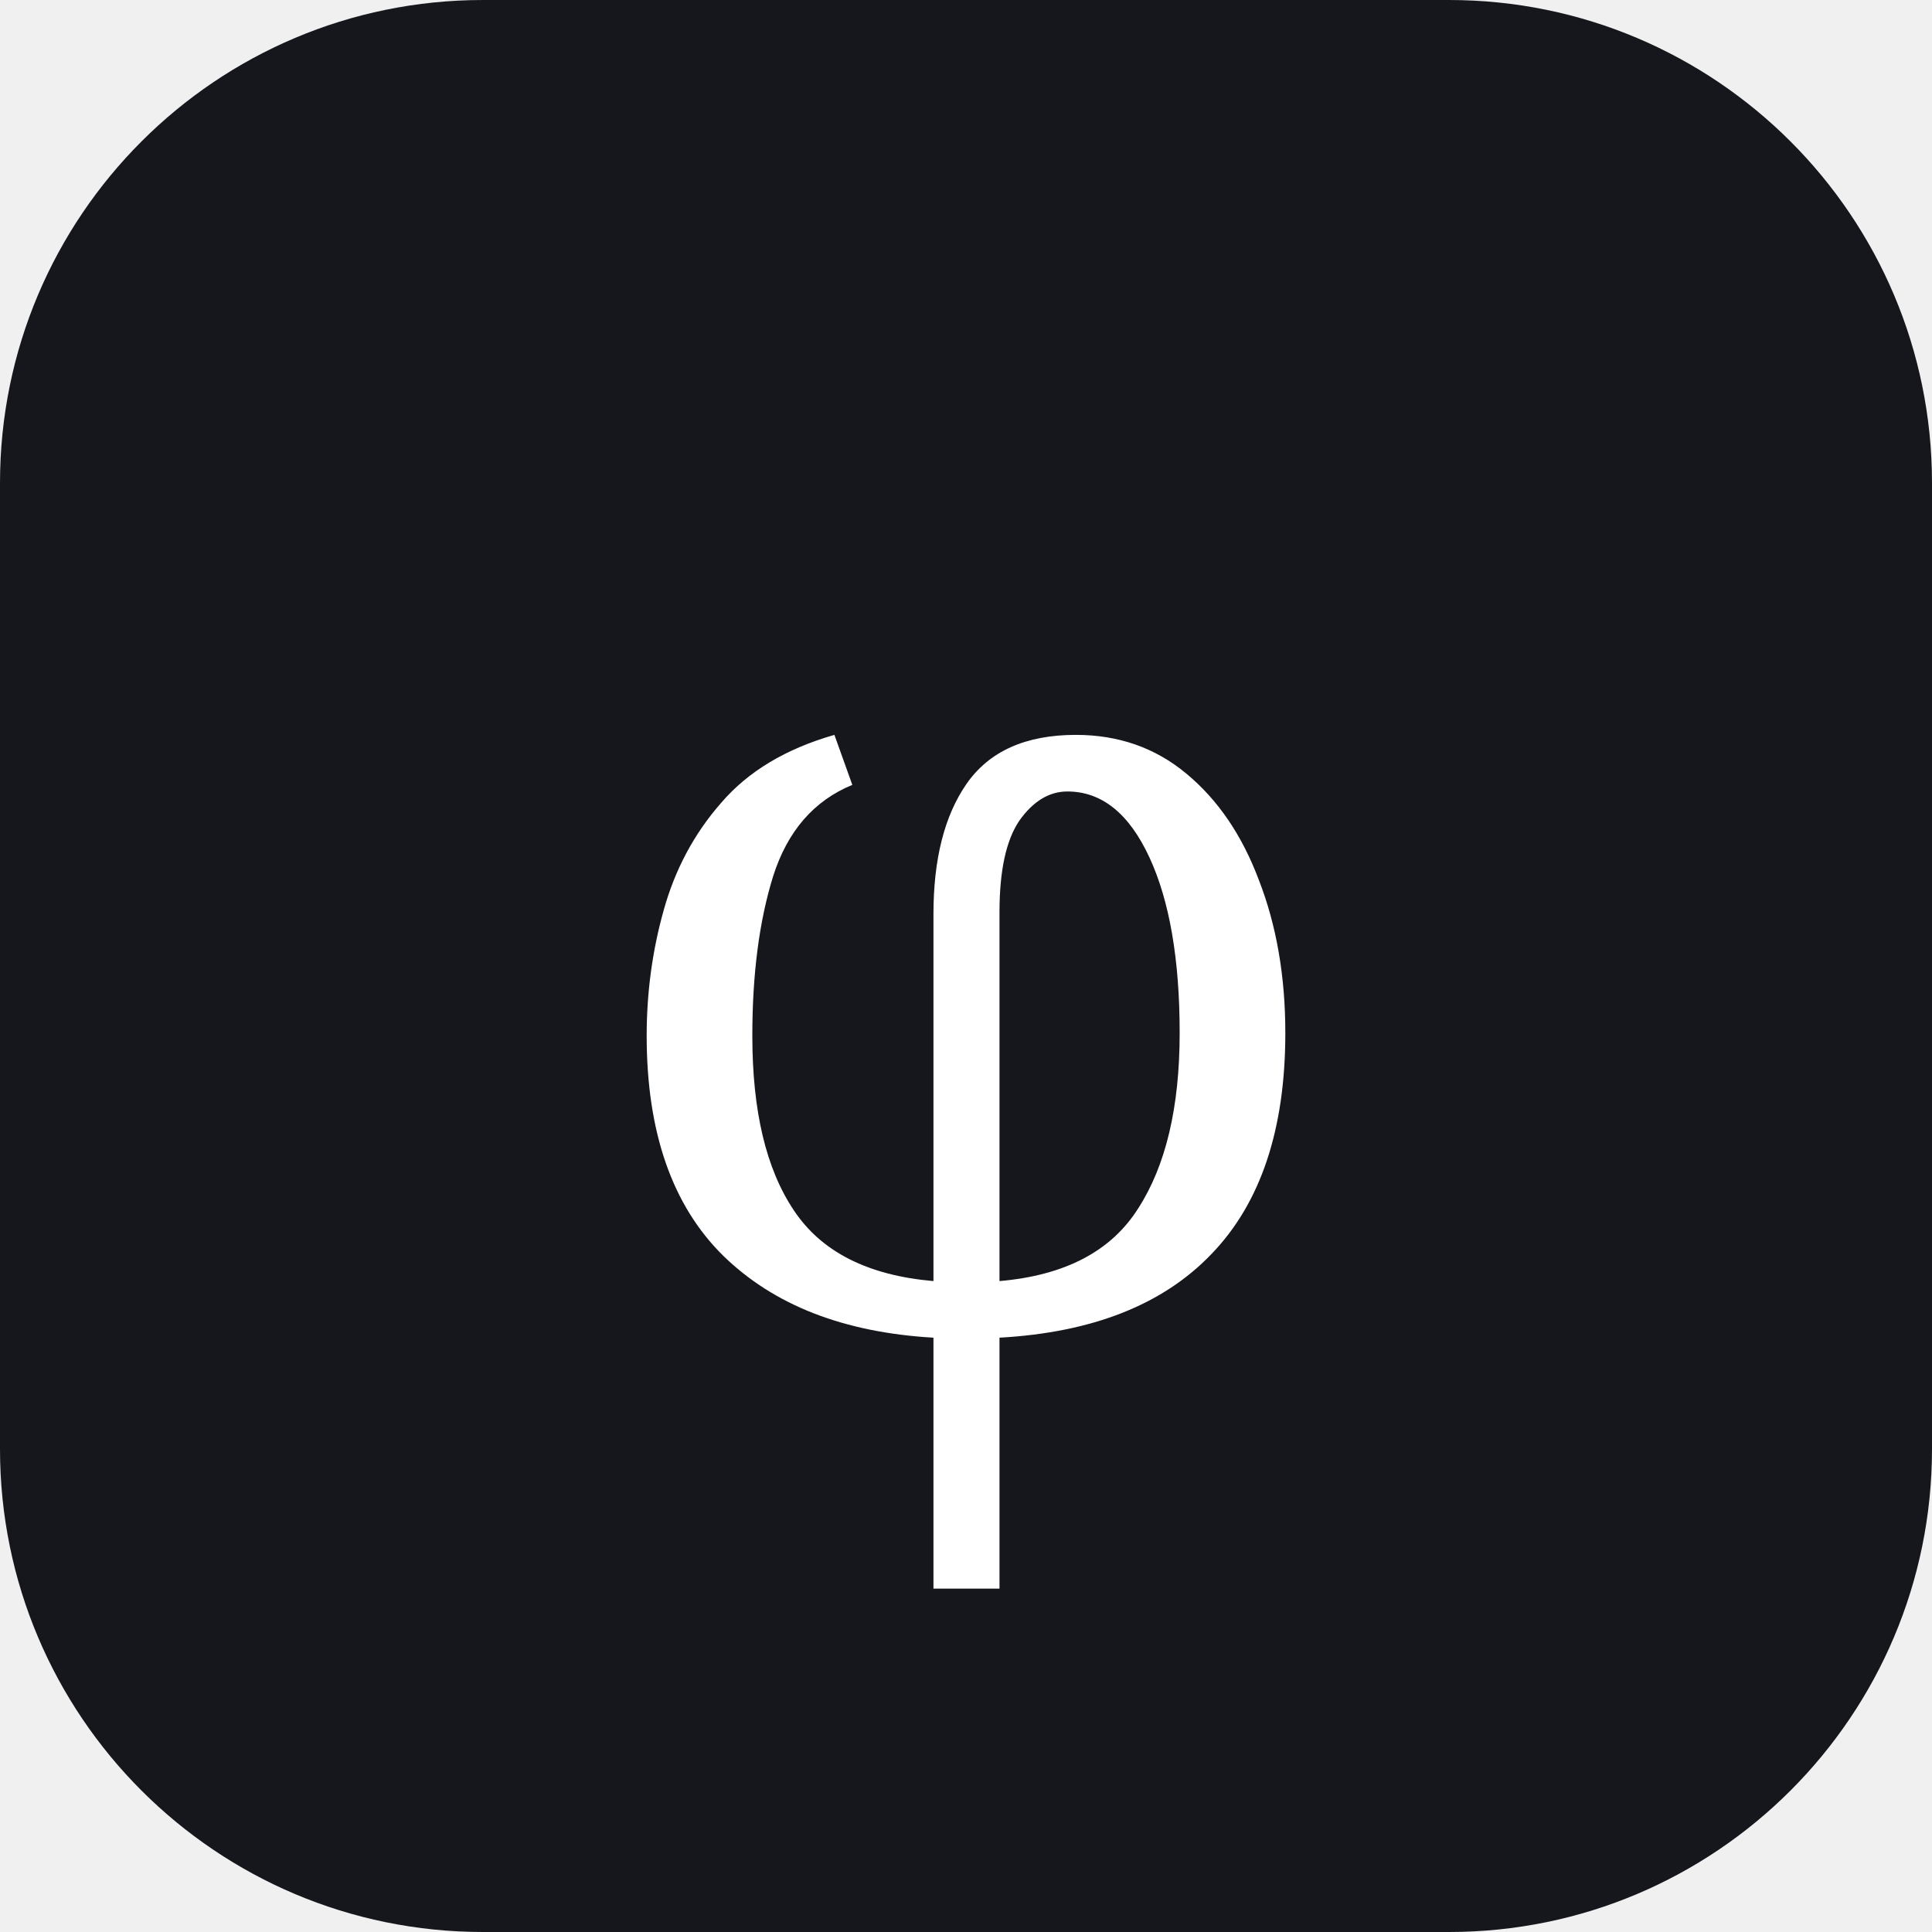
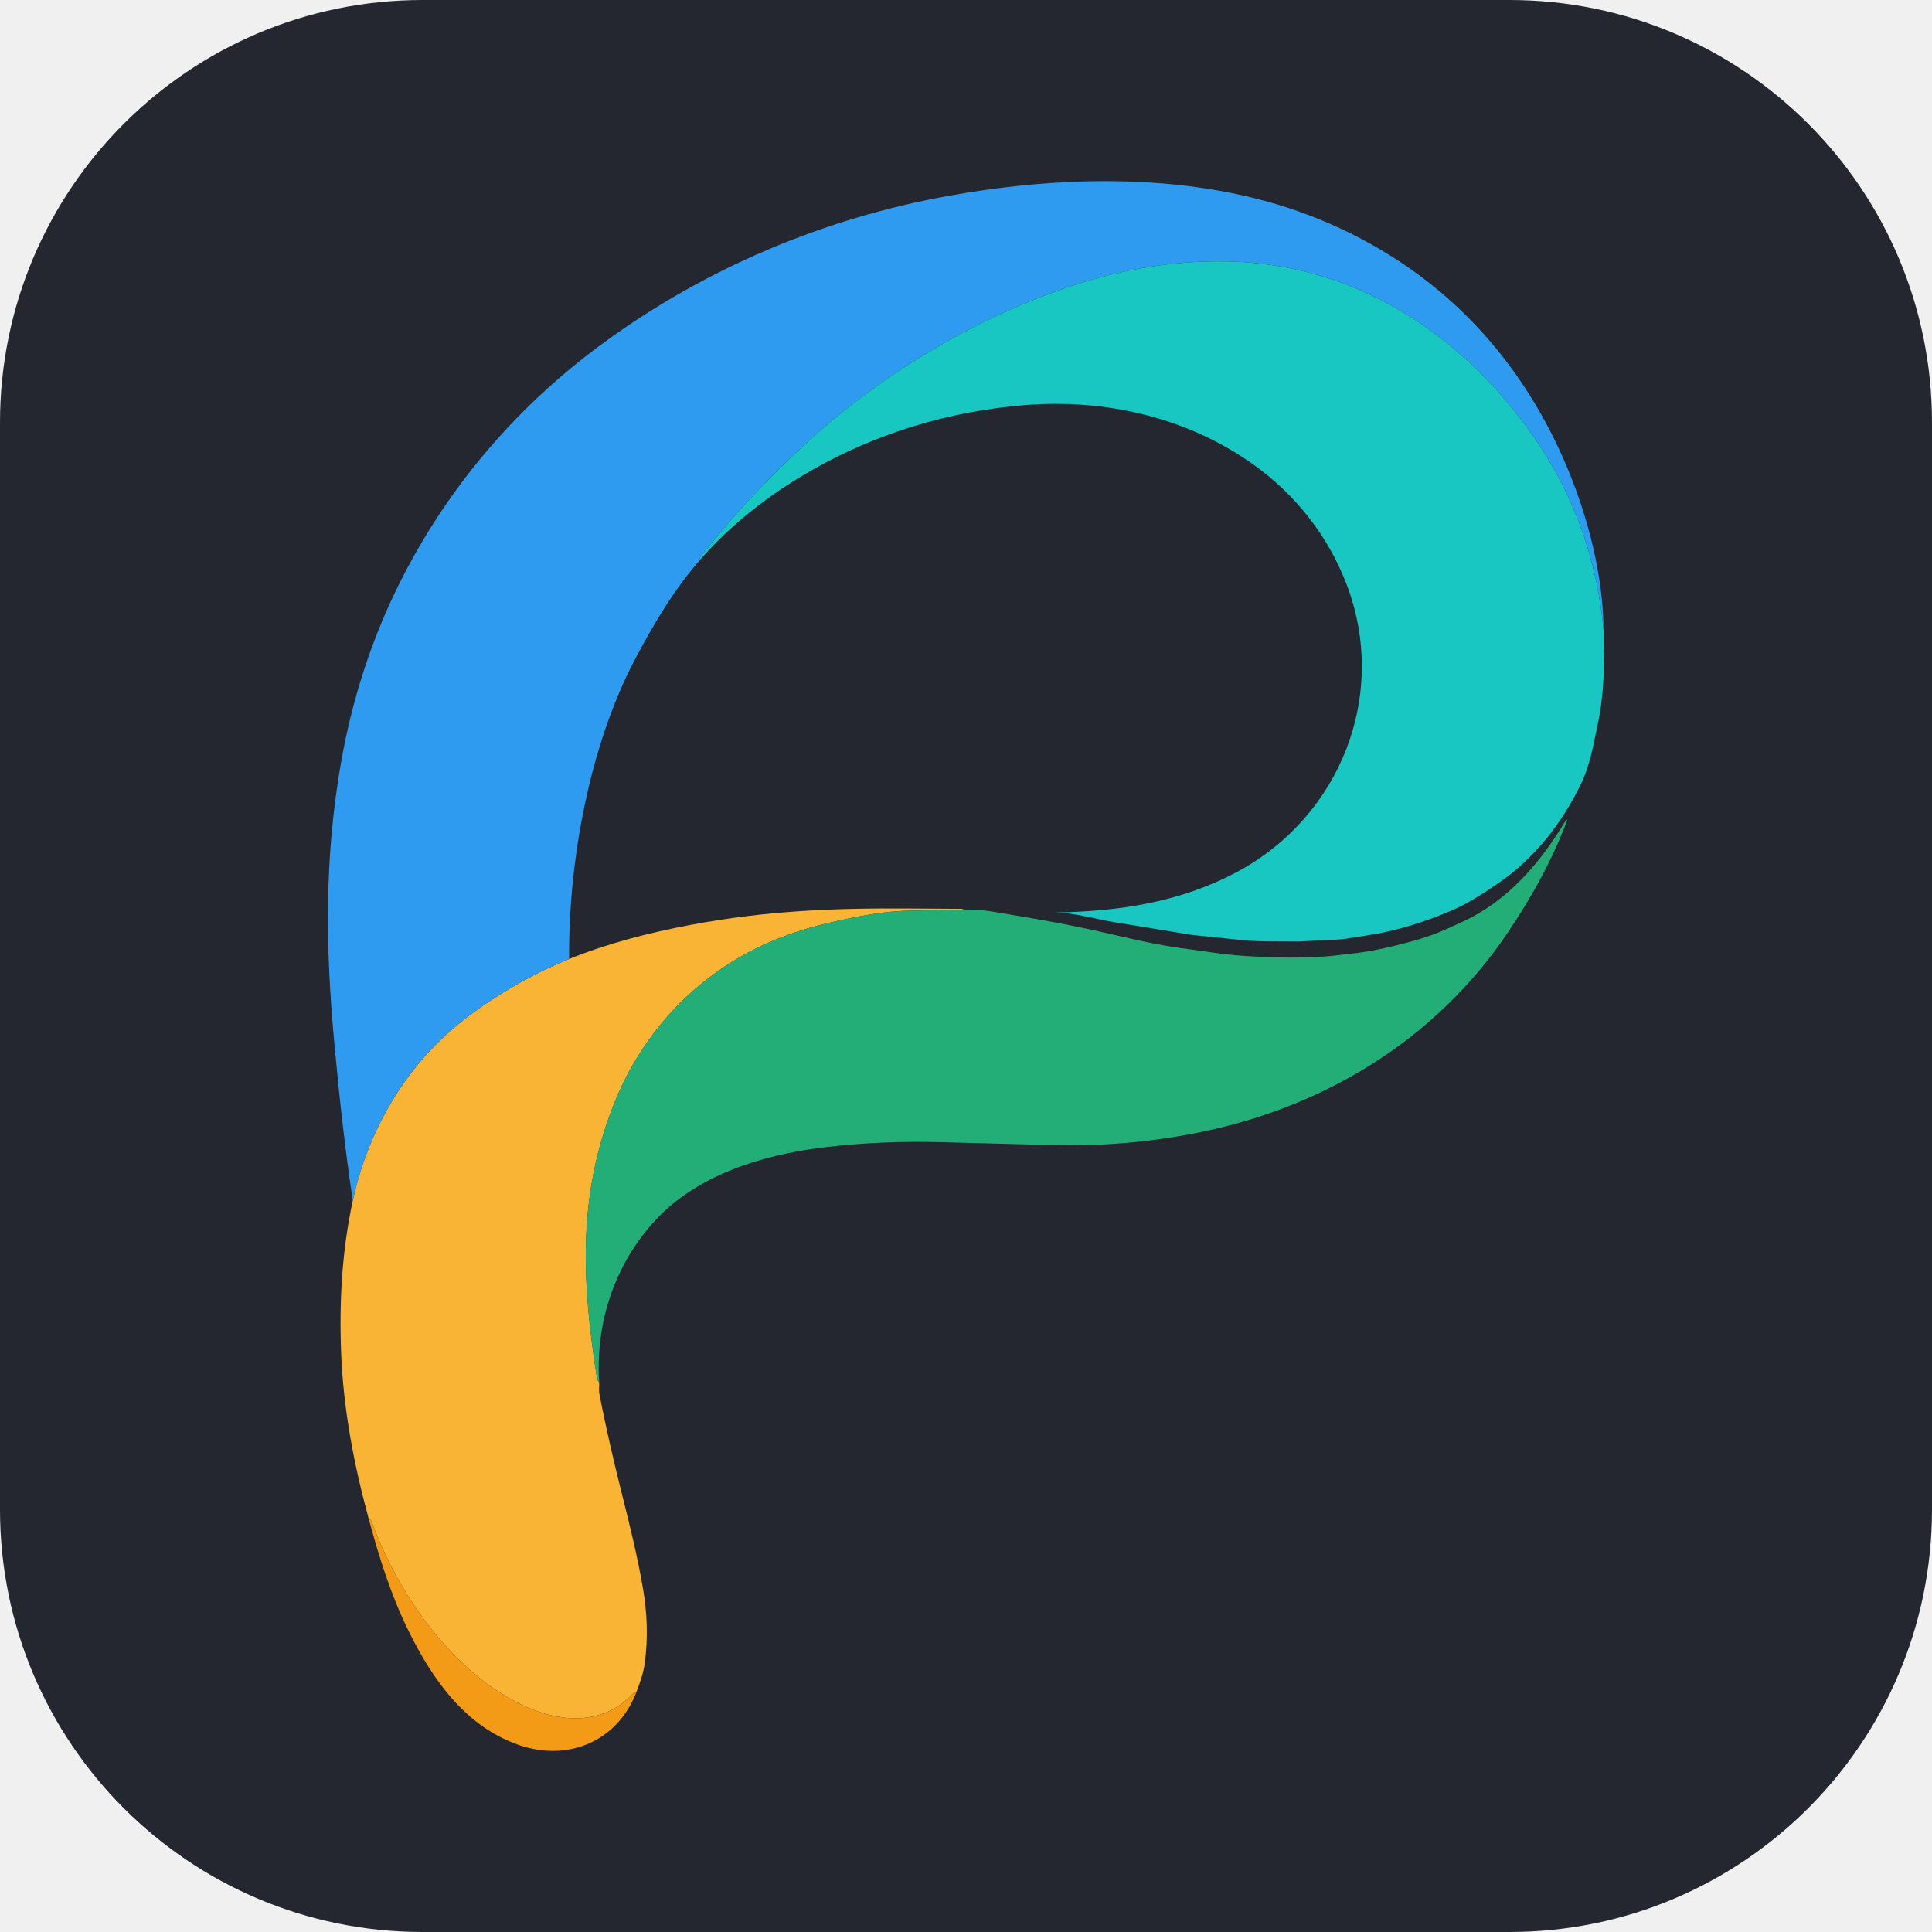
- <svg xmlns="http://www.w3.org/2000/svg" viewBox="0 0 32 32">
-   <rect width="32" height="32" rx="8" fill="#15171c" />
-   <text x="16" y="22" text-anchor="middle" font-family="Georgia, serif" font-size="18" fill="#fff">φ</text>
+ <svg xmlns="http://www.w3.org/2000/svg" viewBox="0 0 64 64" role="img" aria-label="Phlo">
+   <rect width="64" height="64" rx="14" fill="#24272F" />
+   <g transform="translate(10.86382 6) scale(0.02074432)">
+     <path fill="#F9B436" d="M1015.29,1163.8l-83.66,1.12c-44,.59-85.86,9.11-128.66,18.85-52.12,11.85-101.54,29.73-147.66,56.84-91.4,53.72-160.16,135.63-199.09,234.26-58.11,147.22-50.57,283.62-26.64,436.85.3,1.93,2.55,5.5,3.54,6.33.39,6.02-.97,11.97.36,18.89,10.53,54.51,22.72,106.71,36.24,160.67,12.55,50.05,24.4,97.95,33.17,148.68,7,40.44,8.43,79.85,3.06,119.92-2.29,17.09-7.6,31.22-13.2,46.04-3.85,1.77-7.41,4.71-11.19,8.46-26.94,26.69-64.28,37.4-102.71,33.11-70.98-7.93-139.88-59.05-187.13-110.56-54.59-59.51-94.91-129.1-122.89-204.77-.39-1.07-4.07-3.69-3.9-2.89-23.29-86.07-40.2-172.9-43.82-263.66-3.31-82.84,1.33-164.23,18.56-243.87,14.84-68.55,42.74-133.59,83.95-191.41,33.89-47.55,74.97-86.31,123.05-119.33,43.67-29.99,89.92-55.57,138.45-75.17,62.14-25.09,126.78-41.74,193.47-54.33,120.6-22.76,228.42-27.14,350.24-26.28l84.26.6,2.19,1.66Z" />
+     <path fill="#23AE77" d="M433.13,1918.05c-.99-.83-3.24-4.4-3.54-6.33-23.93-153.23-31.47-289.63,26.64-436.85,38.93-98.64,107.69-180.54,199.09-234.26,46.12-27.11,95.54-44.98,147.66-56.84,42.79-9.73,84.66-18.26,128.66-18.85l83.66-1.12c13.62-.18,28.33-.06,41.73,2.1,60.8,9.81,121.48,20.12,181.81,33.92,40.56,9.28,81.19,19.11,122.4,24.83l63.74,8.85c20.73,2.88,41.45,4.03,62.31,5.08s41,1.62,61.65,1.25c20.15-.35,40.26-.96,60.18-3.31l34-4c21.69-2.55,42.62-7.16,63.77-12.33,27.25-6.66,54.34-14.43,79.98-26.13l24.52-11.19c72.78-33.21,125.43-94.98,165.73-162.83h2c-23.47,63.11-56.5,122.71-94.71,179.48-117.03,173.86-297.87,282.18-502.37,321.4-75.49,14.48-150.02,20.39-226.87,18.37l-172.06-4.52c-65.75-1.73-129.34.46-194.34,8.57-95.7,11.94-199.15,43.79-266.08,116.23-65.2,70.57-95.68,163.94-89.58,258.48Z" />
+     <path fill="#F39B16" d="M492.77,2412.25c-30.13,79.68-109.98,112.61-189.07,84.66-84.36-29.81-136.38-103.63-174.62-181.02-28.72-58.11-47.51-118.86-64.13-180.29-.17-.8,3.5,1.82,3.9,2.89,27.99,75.67,68.3,145.26,122.89,204.77,47.25,51.51,116.16,102.63,187.13,110.56,38.43,4.29,75.77-6.42,102.71-33.11,3.78-3.75,7.34-6.68,11.19-8.46Z" />
+     <path fill="#2E9BF0" d="M2037.07,718.23c-11.36-124.45-54-236.05-131.2-336.81-118.66-154.88-285.66-254.3-484.73-253.38-77.56.36-151.68,13.25-225.38,36.74-151.93,48.44-301.58,137.21-420.55,243.43-66.52,59.39-126.86,123.64-181.85,193.83l1.74,1.73c-41.82,47.53-74.55,102.63-104.43,159.25-73.2,138.7-106.83,324.03-105.53,479.13-48.53,19.59-94.78,45.18-138.45,75.17-48.09,33.02-89.17,71.78-123.05,119.33-41.2,57.82-69.11,122.86-83.95,191.41-12.59-83.02-21.62-166.37-29.45-251.14-14.18-153.44-16.08-293.2,10.19-445.8,18.22-105.84,51.58-207.88,100.98-303.07,76.25-146.95,184.78-271.93,318.43-369.64C602.94,139.14,792.1,59.25,991.17,23.52c148.02-26.57,303.4-34,451.2-4.58,96.82,19.27,187.76,55.76,269.81,110.05,118.53,78.42,205.43,187.67,262.14,317.66,36.47,83.58,62.35,181.88,62.74,271.58Z" />
+     <path fill="#18C6C2" d="M2037.07,718.23c1.66,50.11,1.14,100.02-9.56,150.33-6.8,31.96-12.32,64.66-26.24,93.44-31.24,64.56-75.67,121.22-136.19,161.83-22.04,14.79-43.14,28.66-66.44,38.99-33.93,15.04-69.25,27.02-105.43,35.32-22.42,5.14-45.6,7.98-68.26,11.75-9.67,1.61-21.83,1.54-31.83,2.08l-42.4,2.28-53.59-.29c-13.75-.08-28.57-1.03-42.25-2.45l-75.67-7.86-122.09-20.04c-31.85-5.23-64.01-15.08-96-15.7,101.25-1.59,199.97-16.1,291.14-65.08,165.12-88.69,241.47-283.18,174.51-458.62-29.68-77.77-81.76-143.86-149.77-192.2-105.23-74.79-235.38-104.66-364.08-94.34-120.42,9.66-236.89,44.74-341.66,104.76-66.28,37.97-126.3,84.64-176.18,141.33l-1.74-1.73c54.99-70.19,115.33-134.44,181.85-193.83,118.97-106.21,268.62-194.99,420.55-243.43,73.7-23.5,147.82-36.38,225.38-36.74,199.07-.92,366.07,98.5,484.73,253.38,77.2,100.76,119.84,212.36,131.2,336.81Z" />
+   </g>
</svg>
